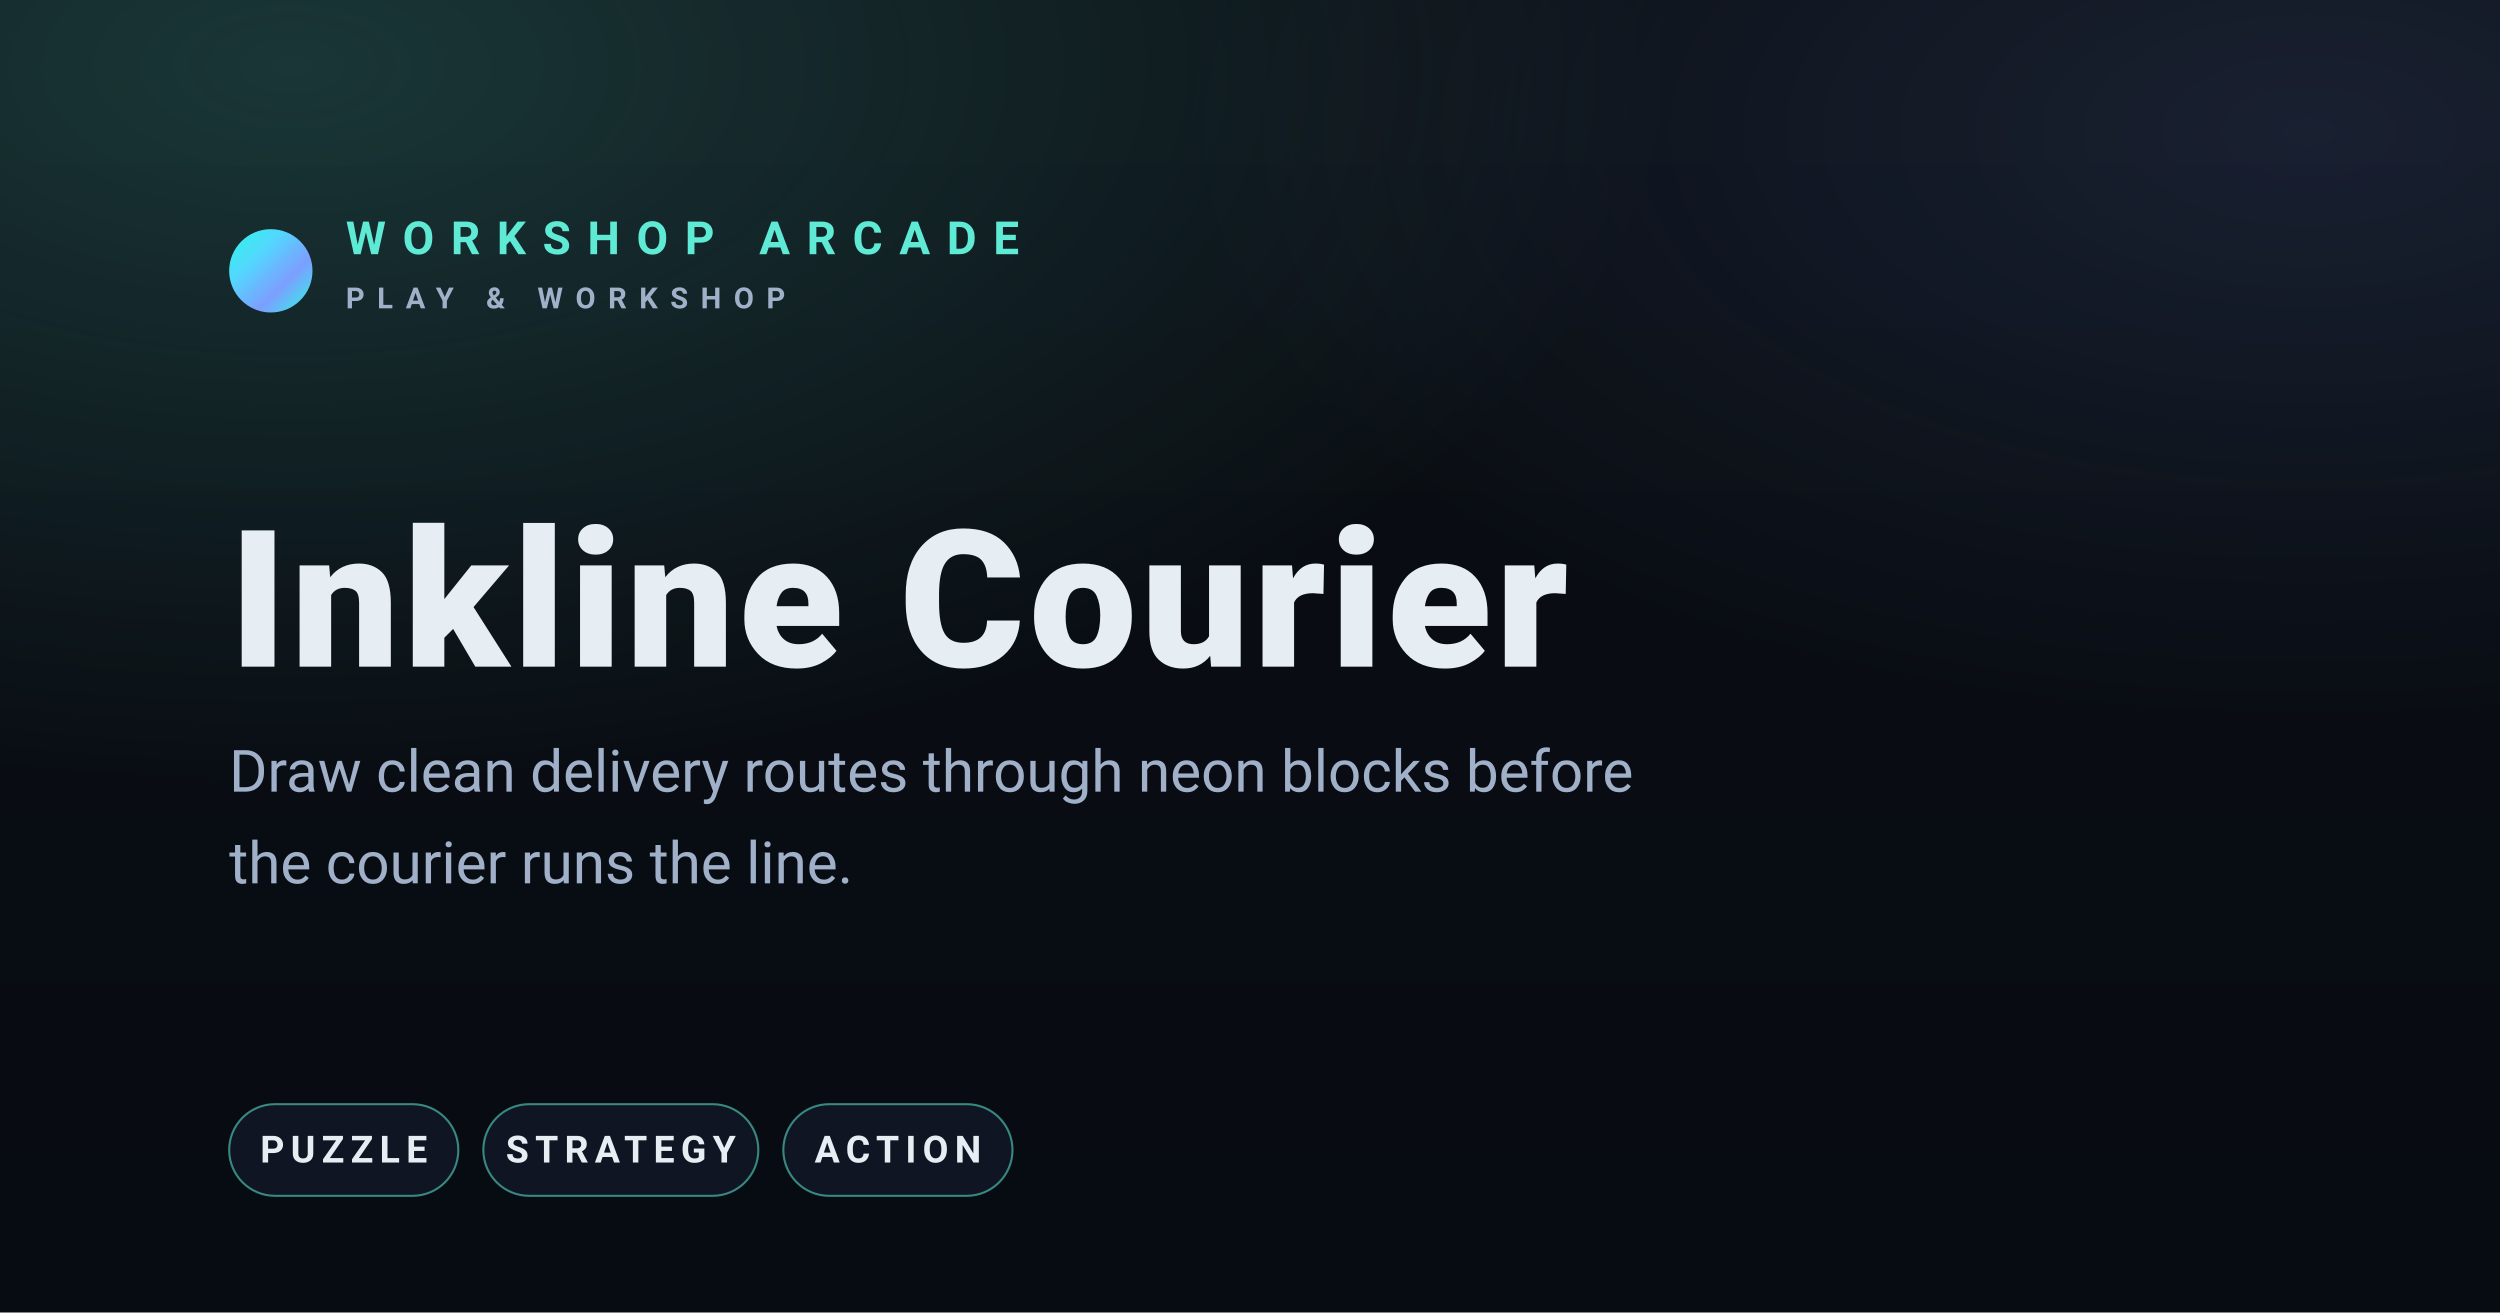
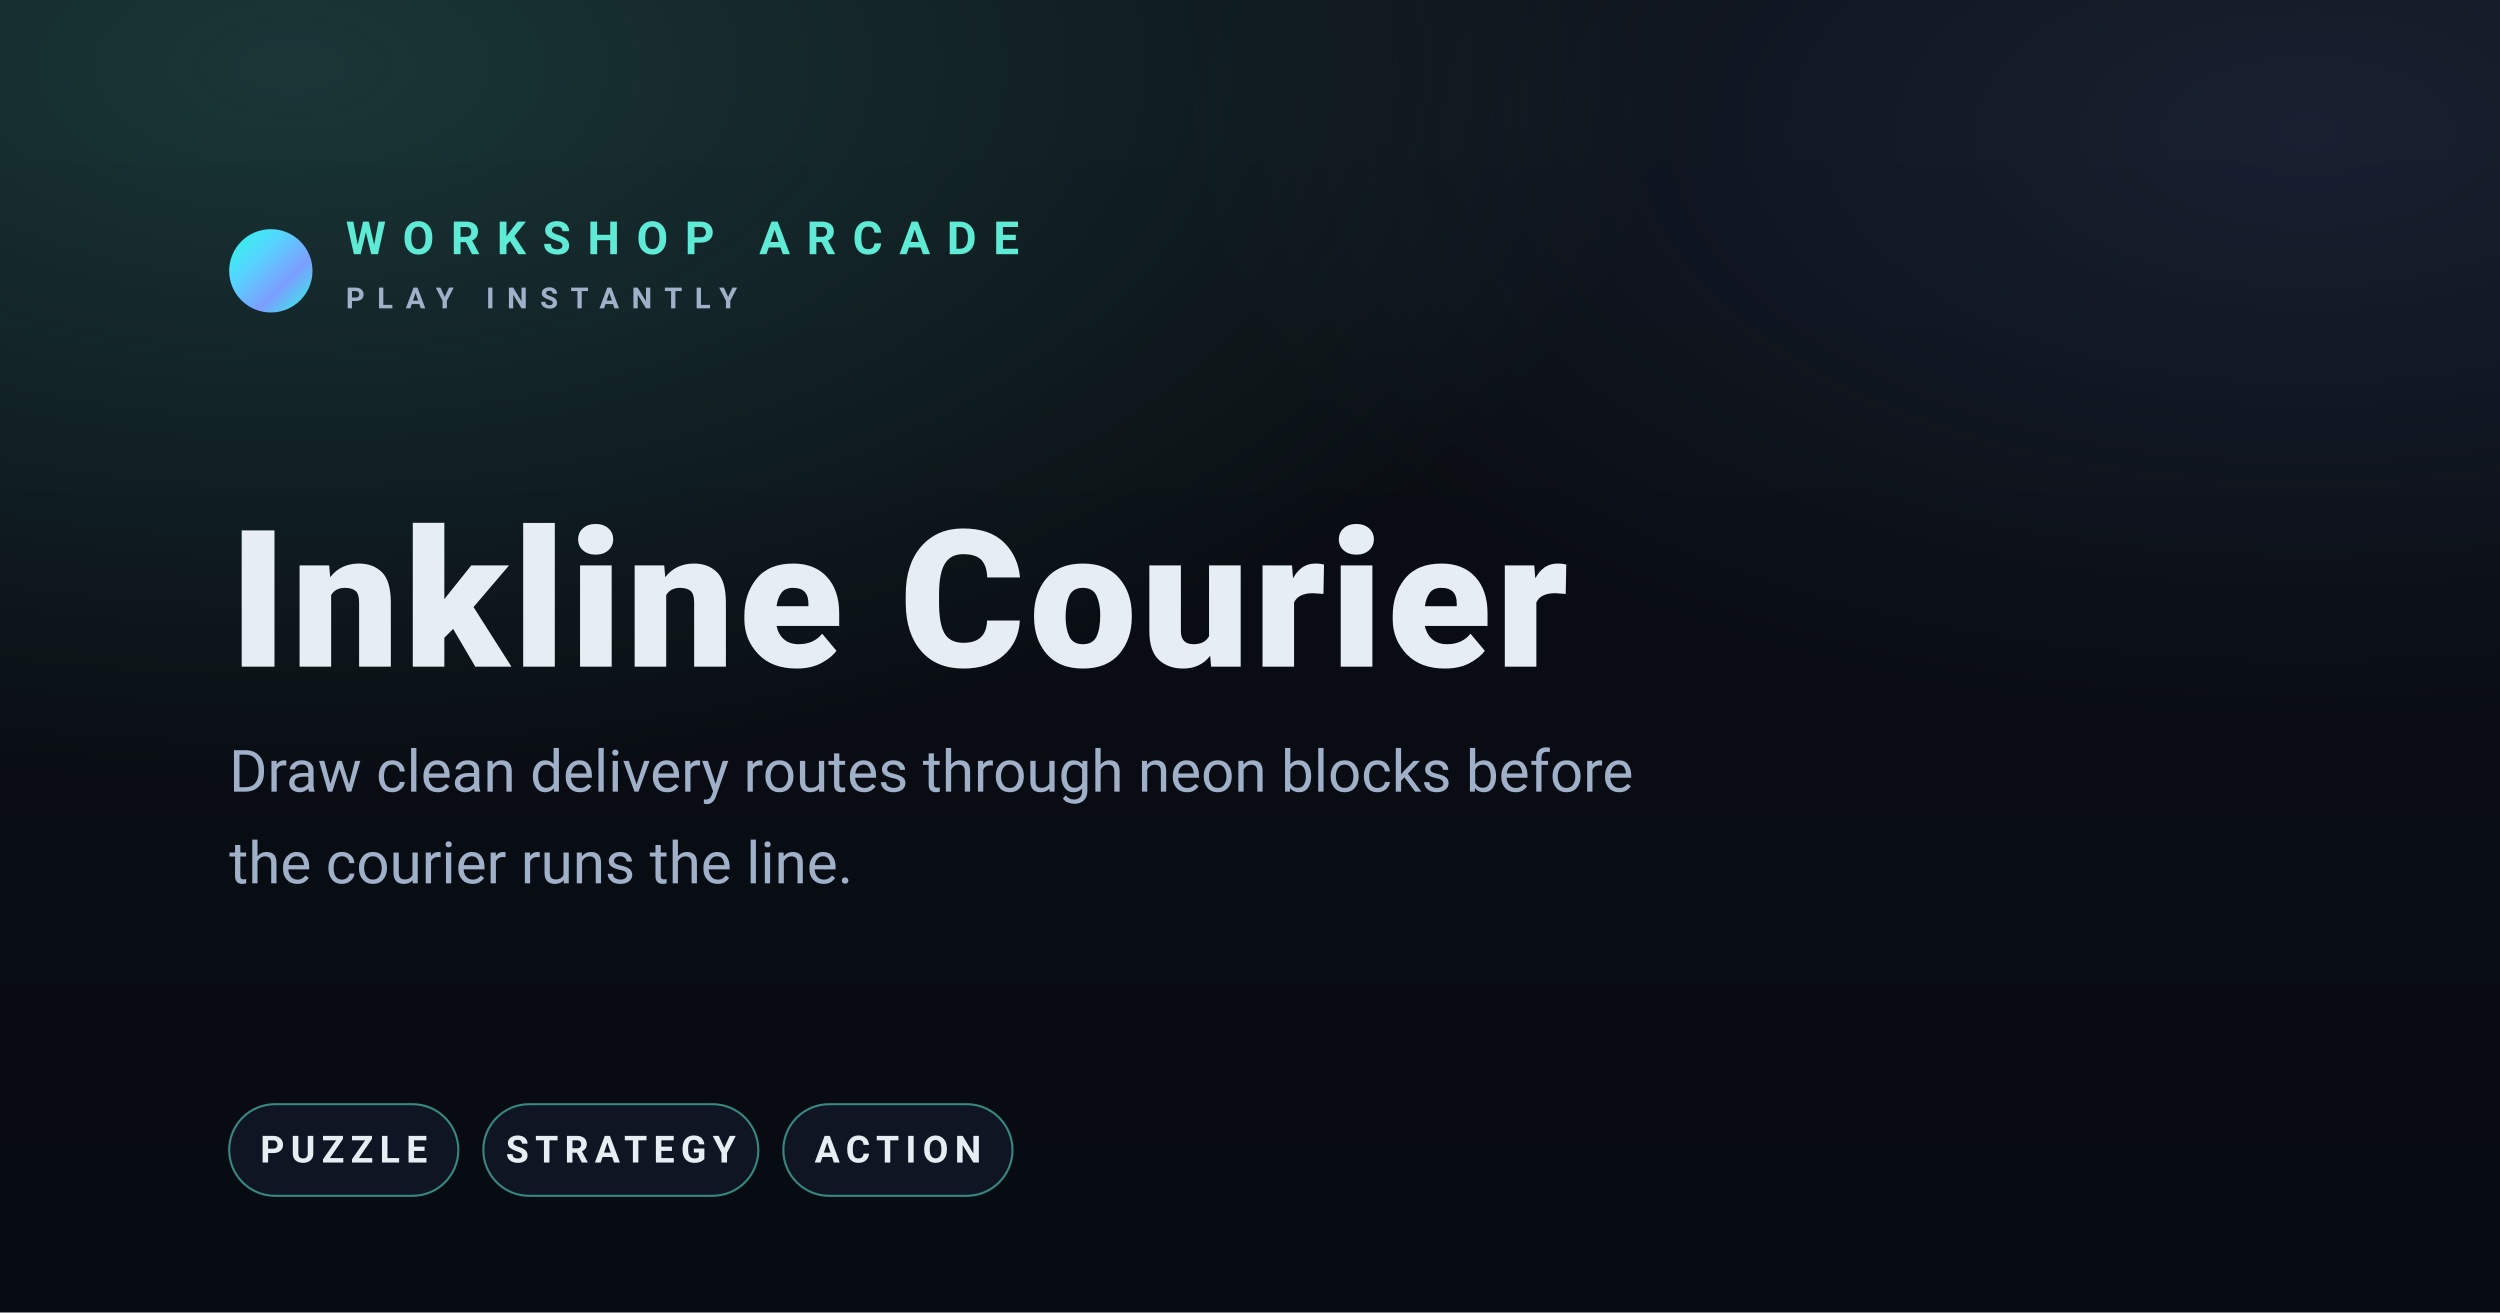
<svg xmlns="http://www.w3.org/2000/svg" viewBox="0 0 1200 630" width="1200" height="630">
  <defs>
    <linearGradient id="bg" x1="0" y1="0" x2="0" y2="1">
      <stop offset="0" stop-color="#0b0f14" />
      <stop offset="1" stop-color="#070b12" />
    </linearGradient>
    <radialGradient id="glow-teal" cx="0.12" cy="0.05" r="0.55">
      <stop offset="0" stop-color="#5eead4" stop-opacity="0.18" />
      <stop offset="1" stop-color="#5eead4" stop-opacity="0" />
    </radialGradient>
    <radialGradient id="glow-indigo" cx="0.92" cy="0.1" r="0.45">
      <stop offset="0" stop-color="#7c9eff" stop-opacity="0.12" />
      <stop offset="1" stop-color="#7c9eff" stop-opacity="0" />
    </radialGradient>
    <linearGradient id="dot" x1="0" y1="0" x2="1" y2="1">
      <stop offset="0" stop-color="#2cf8e2" />
      <stop offset="0.33" stop-color="#53d7ff" />
      <stop offset="0.66" stop-color="#7c9eff" />
      <stop offset="1" stop-color="#2cf8e2" />
    </linearGradient>
  </defs>
  <rect width="1200" height="630" fill="url(#bg)" />
  <rect width="1200" height="630" fill="url(#glow-teal)" />
  <rect width="1200" height="630" fill="url(#glow-indigo)" />
  <g transform="translate(110 110)">
    <circle cx="20" cy="20" r="20" fill="url(#dot)" />
    <text x="56" y="12" font-family="ui-sans-serif, system-ui, -apple-system, &quot;Segoe UI&quot;, Roboto, Helvetica, Arial, sans-serif" font-size="22" letter-spacing="8" fill="#5eead4" font-weight="700">WORKSHOP ARCADE</text>
-     <text x="56" y="38" font-family="ui-sans-serif, system-ui, -apple-system, &quot;Segoe UI&quot;, Roboto, Helvetica, Arial, sans-serif" font-size="14" letter-spacing="6" fill="#9fb0c8" font-weight="600" text-transform="uppercase">PLAY &amp; WORKSHOP</text>
+     <text x="56" y="38" font-family="ui-sans-serif, system-ui, -apple-system, &quot;Segoe UI&quot;, Roboto, Helvetica, Arial, sans-serif" font-size="14" letter-spacing="6" fill="#9fb0c8" font-weight="600" text-transform="uppercase">PLAY INSTANTLY</text>
  </g>
  <text x="110" y="320" font-family="ui-sans-serif, system-ui, -apple-system, &quot;Segoe UI&quot;, Roboto, Helvetica, Arial, sans-serif" font-size="92" letter-spacing="2" fill="#e6edf3" font-weight="800">Inkline Courier</text>
  <text x="110" y="380" font-family="ui-sans-serif, system-ui, -apple-system, &quot;Segoe UI&quot;, Roboto, Helvetica, Arial, sans-serif" font-size="28" fill="#9fb0c8">Draw clean delivery routes through neon blocks before</text>
  <text x="110" y="424" font-family="ui-sans-serif, system-ui, -apple-system, &quot;Segoe UI&quot;, Roboto, Helvetica, Arial, sans-serif" font-size="28" fill="#9fb0c8">the courier runs the line.</text>
  <g transform="translate(110 530)" font-family="ui-sans-serif, system-ui, -apple-system, &quot;Segoe UI&quot;, Roboto, Helvetica, Arial, sans-serif">
    <rect x="0" y="0" rx="22" ry="22" width="110" height="44" fill="#0f1522" stroke="#5eead4" stroke-opacity="0.55" stroke-width="1" />
    <text x="55" y="28" text-anchor="middle" fill="#e6edf3" font-size="18" font-weight="700" letter-spacing="3" font-family="ui-sans-serif, system-ui, -apple-system, &quot;Segoe UI&quot;, Roboto, Helvetica, Arial, sans-serif">PUZZLE</text>
    <rect x="122" y="0" rx="22" ry="22" width="132" height="44" fill="#0f1522" stroke="#5eead4" stroke-opacity="0.55" stroke-width="1" />
    <text x="188" y="28" text-anchor="middle" fill="#e6edf3" font-size="18" font-weight="700" letter-spacing="3" font-family="ui-sans-serif, system-ui, -apple-system, &quot;Segoe UI&quot;, Roboto, Helvetica, Arial, sans-serif">STRATEGY</text>
    <rect x="266" y="0" rx="22" ry="22" width="110" height="44" fill="#0f1522" stroke="#5eead4" stroke-opacity="0.55" stroke-width="1" />
    <text x="321" y="28" text-anchor="middle" fill="#e6edf3" font-size="18" font-weight="700" letter-spacing="3" font-family="ui-sans-serif, system-ui, -apple-system, &quot;Segoe UI&quot;, Roboto, Helvetica, Arial, sans-serif">ACTION</text>
  </g>
</svg>
